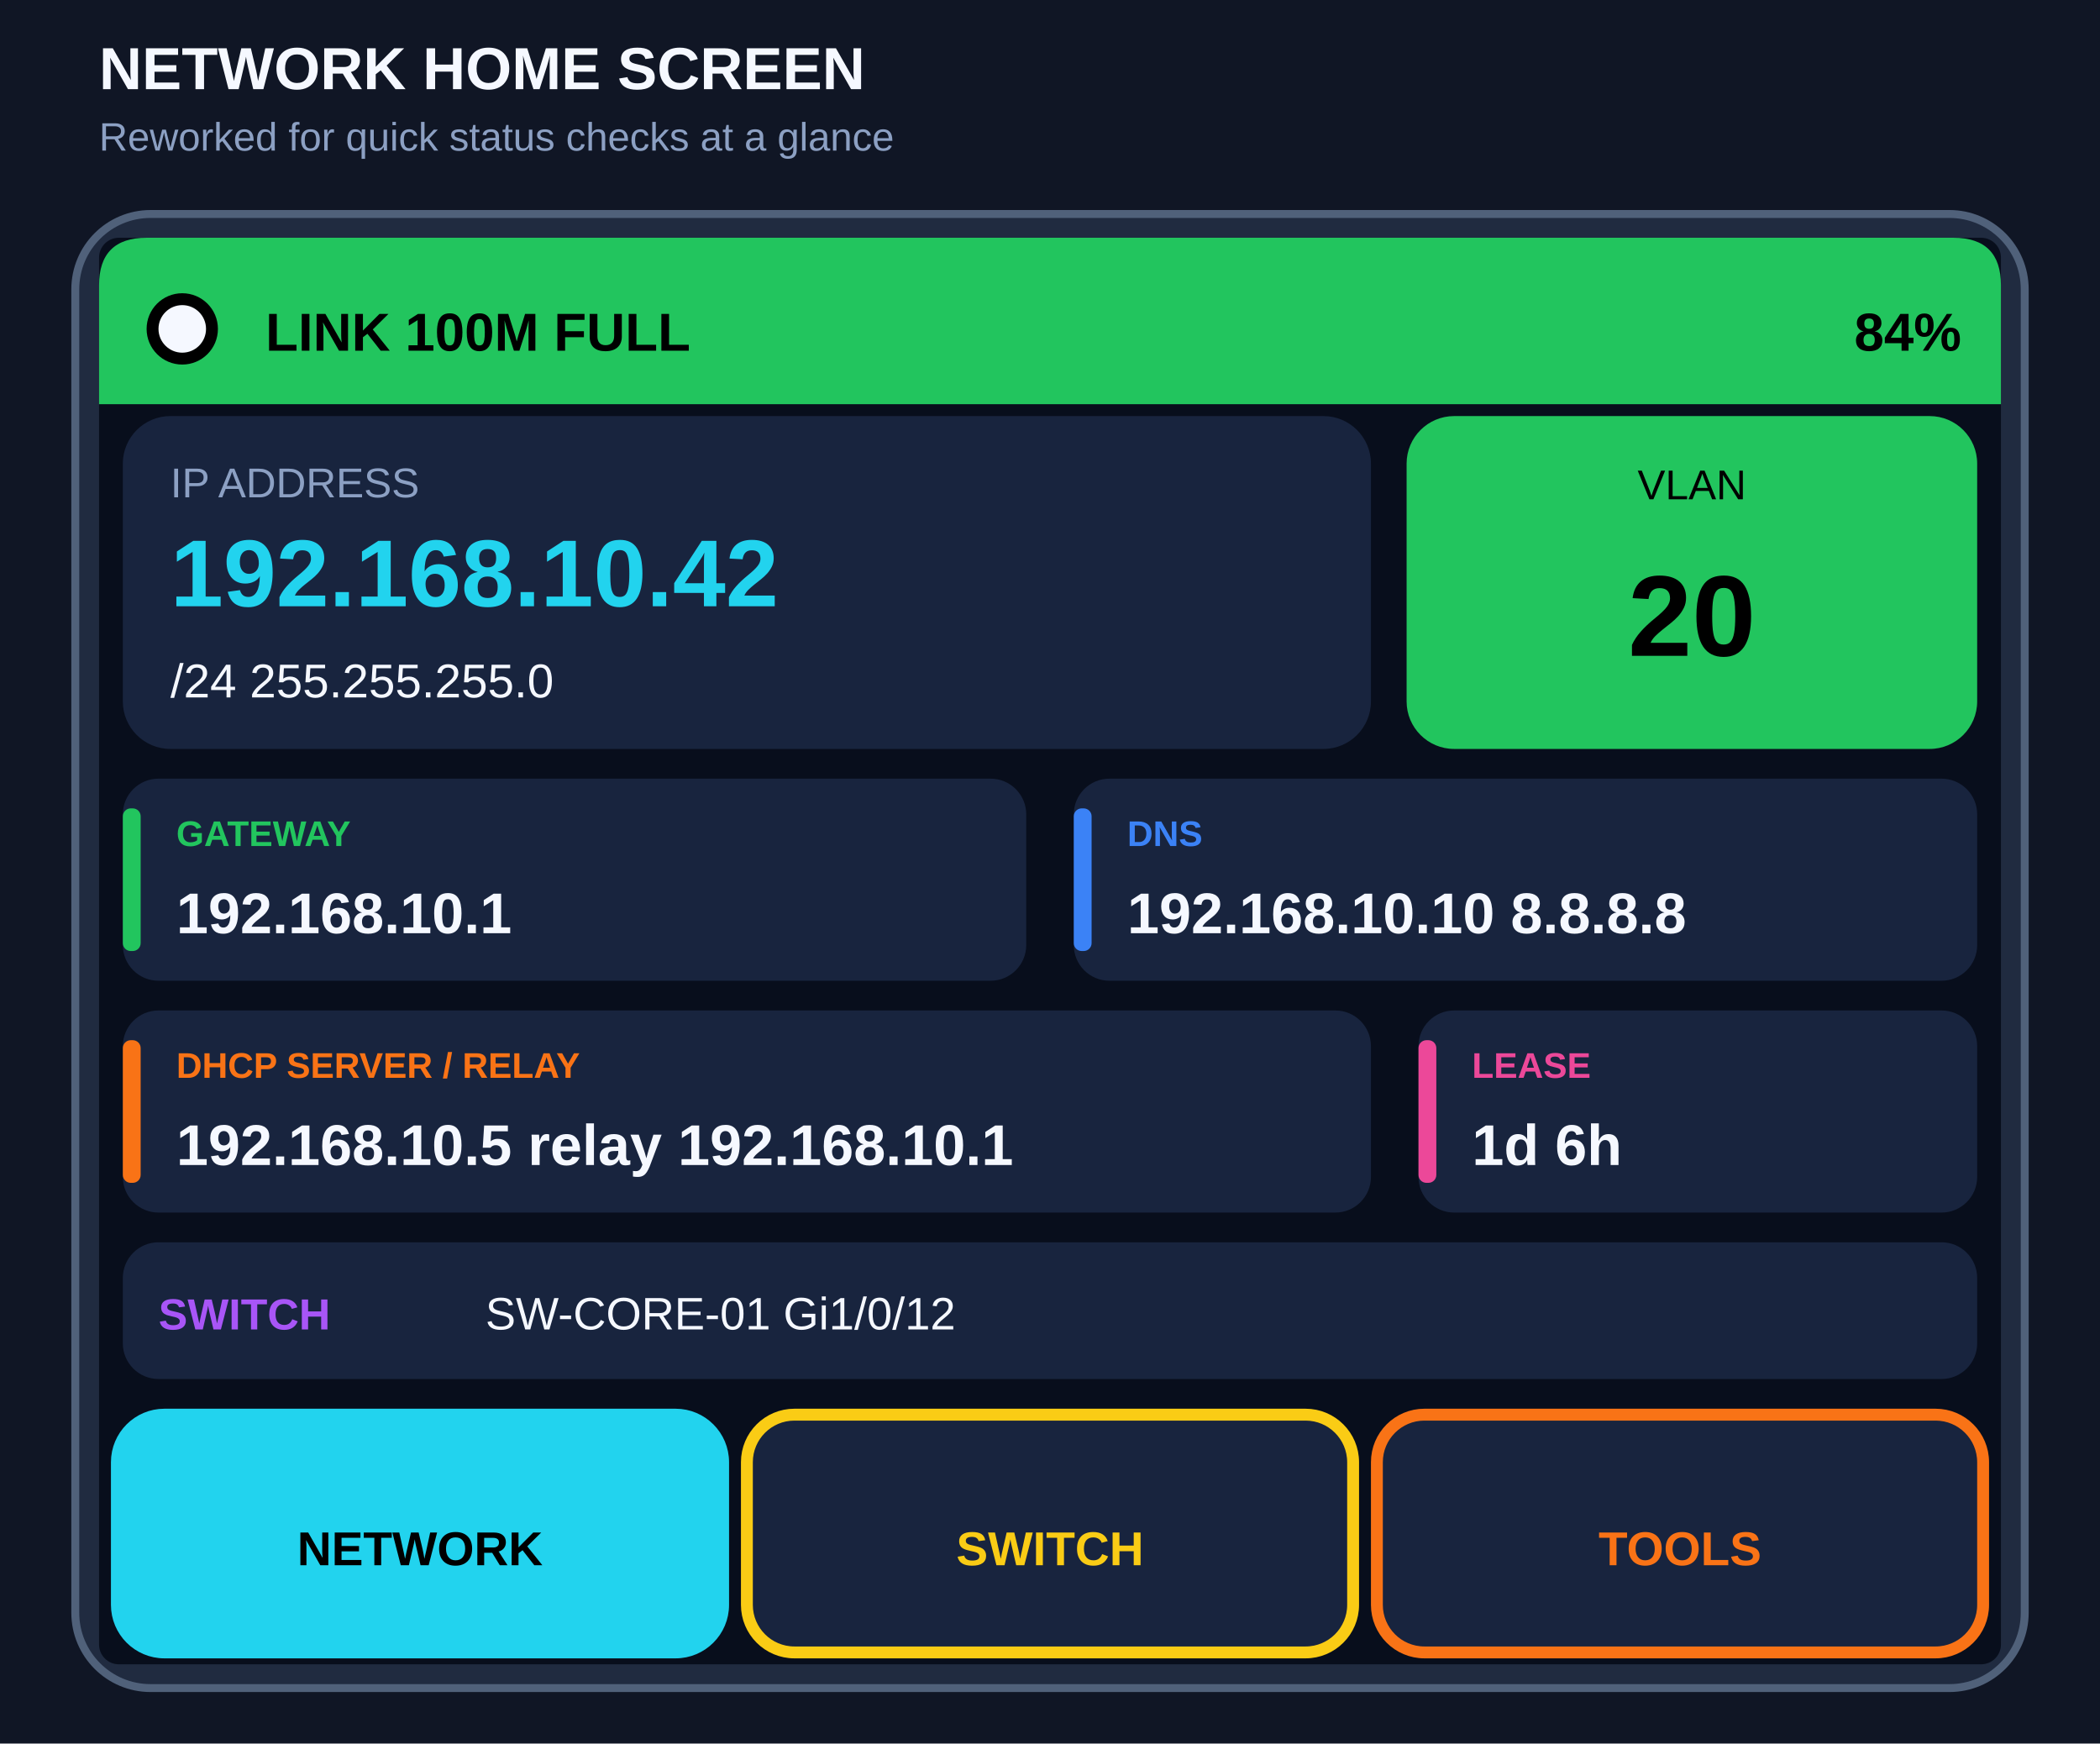
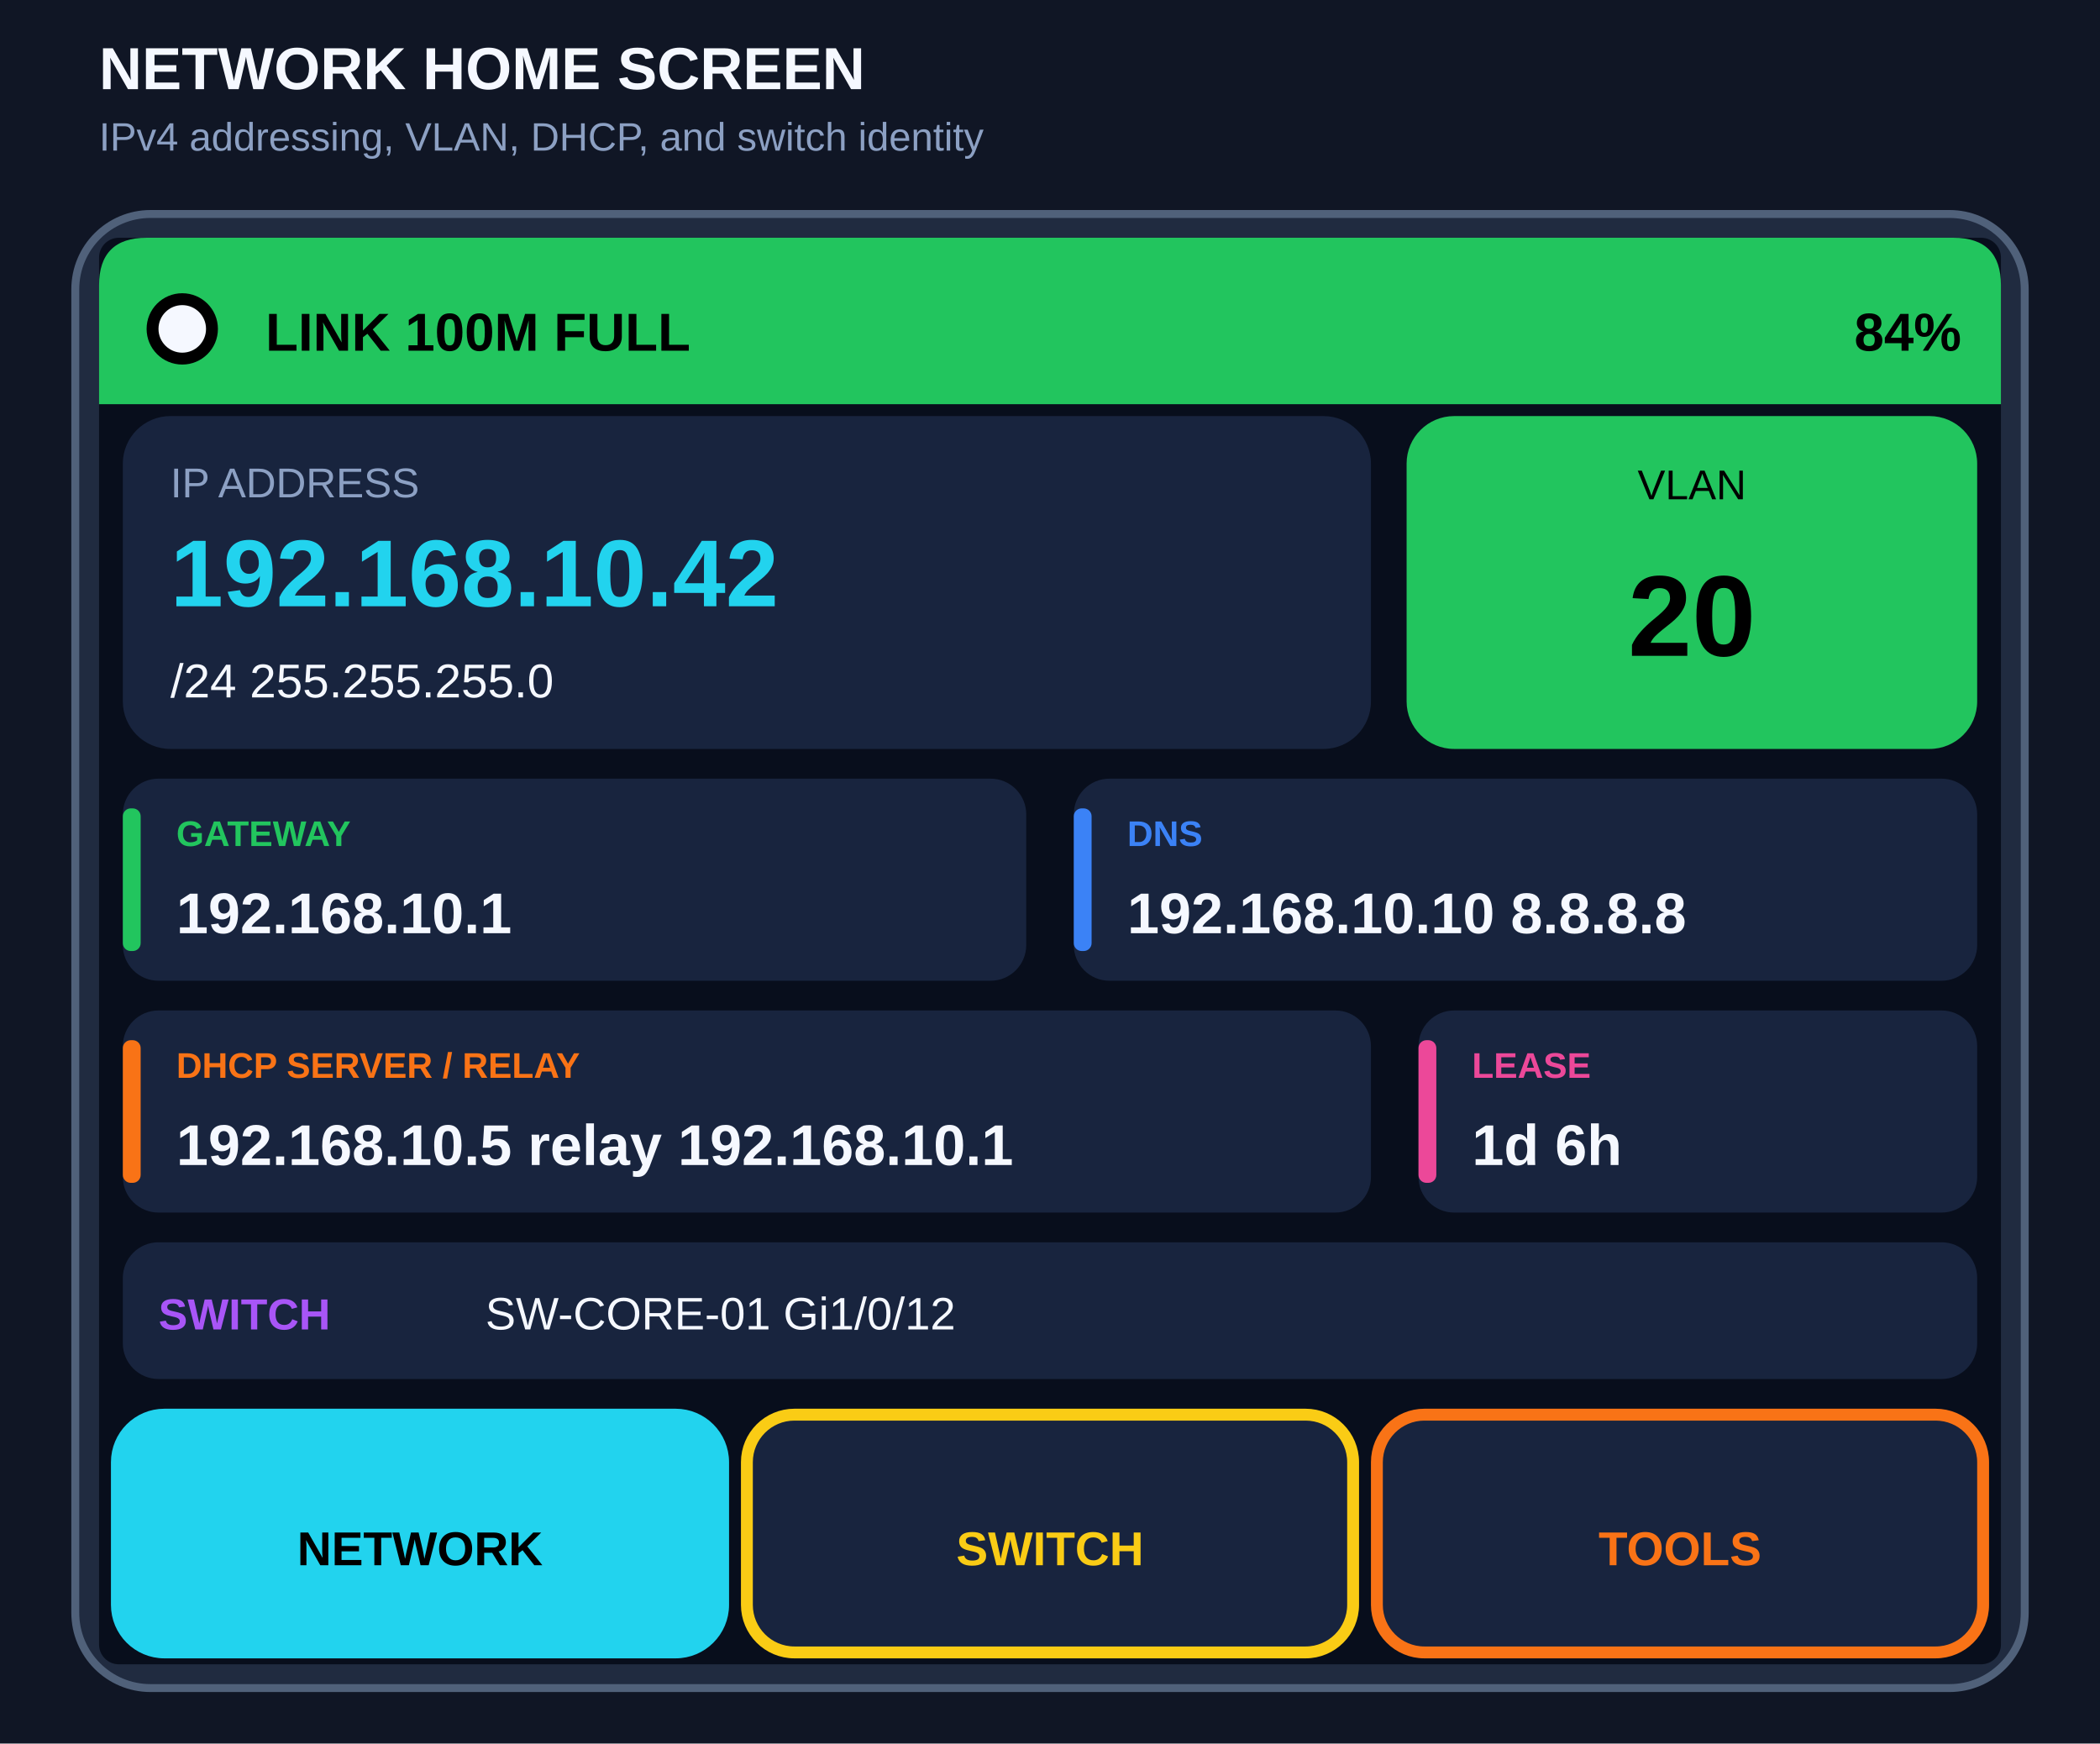
<svg xmlns="http://www.w3.org/2000/svg" width="1060" height="880" viewBox="0 0 1060 880">
  <rect width="100%" height="100%" fill="#101625" />
  <style>text{font-family:Arial,Helvetica,sans-serif}.title{font-size:30px;font-weight:700;fill:#f5f8ff}.hint{font-size:20px;fill:#8ca0c3}.status{font-size:27px;font-weight:700;fill:#000}.label{font-size:21px;fill:#8ca0c3}.ip{font-size:48px;font-weight:700;fill:#22d3ee}.mask{font-size:24px;fill:#f5f8ff}.vlanlabel{font-size:21px;fill:#000}.vlannum{font-size:58px;font-weight:700;fill:#000}.cardlabel{font-size:18px;font-weight:700}.cardvalue{font-size:29px;font-weight:700;fill:#f5f8ff}.switchlabel{font-size:22px;font-weight:700;fill:#a855f7}.switchvalue{font-size:23px;fill:#f5f8ff}.tab{font-size:24px;font-weight:700}</style>
  <text x="50" y="45" class="title">NETWORK HOME SCREEN</text>
-   <text x="50" y="76" class="hint">Reworked for quick status checks at a glance</text>
+   <text x="50" y="76" class="hint">IPv4 addressing, VLAN, DHCP, and switch identity</text>
  <rect x="38" y="108" width="984" height="744" rx="38" fill="#202b40" stroke="#50617a" stroke-width="4" />
  <rect x="50" y="120" width="960" height="720" rx="10" fill="#080e1c" />
  <path d="M74 120 H986 Q1010 120 1010 144 V204 H50 V144 Q50 120 74 120Z" fill="#22c55e" />
  <circle cx="92" cy="166" r="18" fill="#000" />
  <circle cx="92" cy="166" r="12" fill="#f5f8ff" />
  <text x="134" y="177" class="status">LINK 100M FULL</text>
  <text x="990" y="177" class="status" text-anchor="end">84%</text>
  <rect x="62" y="210" width="630" height="168" rx="24" fill="#18243e" />
  <text x="86" y="251" class="label">IP ADDRESS</text>
  <text x="86" y="306" class="ip">192.168.10.42</text>
  <text x="86" y="352" class="mask">/24  255.255.255.0</text>
  <rect x="710" y="210" width="288" height="168" rx="24" fill="#22c55e" />
  <text x="854" y="252" class="vlanlabel" text-anchor="middle">VLAN</text>
  <text x="854" y="331" class="vlannum" text-anchor="middle">20</text>
  <rect x="62" y="393" width="456" height="102" rx="18" fill="#18243e" />
  <rect x="62" y="408" width="9" height="72" rx="4" fill="#22c55e" />
  <text x="89" y="427" class="cardlabel" fill="#22c55e">GATEWAY</text>
  <text x="89" y="471" class="cardvalue">192.168.10.1</text>
  <rect x="542" y="393" width="456" height="102" rx="18" fill="#18243e" />
  <rect x="542" y="408" width="9" height="72" rx="4" fill="#3b82f6" />
  <text x="569" y="427" class="cardlabel" fill="#3b82f6">DNS</text>
  <text x="569" y="471" class="cardvalue">192.168.10.10  8.8.8.8</text>
  <rect x="62" y="510" width="630" height="102" rx="18" fill="#18243e" />
  <rect x="62" y="525" width="9" height="72" rx="4" fill="#f97316" />
  <text x="89" y="544" class="cardlabel" fill="#f97316">DHCP SERVER / RELAY</text>
  <text x="89" y="588" class="cardvalue">192.168.10.5  relay 192.168.10.1</text>
  <rect x="716" y="510" width="282" height="102" rx="18" fill="#18243e" />
  <rect x="716" y="525" width="9" height="72" rx="4" fill="#ec4899" />
  <text x="743" y="544" class="cardlabel" fill="#ec4899">LEASE</text>
  <text x="743" y="588" class="cardvalue">1d 6h</text>
  <rect x="62" y="627" width="936" height="69" rx="18" fill="#18243e" />
  <text x="80" y="671" class="switchlabel">SWITCH</text>
  <text x="245" y="671" class="switchvalue">SW-CORE-01  Gi1/0/12</text>
  <rect x="59" y="714" width="306" height="120" rx="24" fill="#22d3ee" stroke="#22d3ee" stroke-width="6" />
  <text x="212.0" y="790" class="tab" fill="#000" text-anchor="middle">NETWORK</text>
  <rect x="377" y="714" width="306" height="120" rx="24" fill="#18243e" stroke="#facc15" stroke-width="6" />
  <text x="530.0" y="790" class="tab" fill="#facc15" text-anchor="middle">SWITCH</text>
  <rect x="695" y="714" width="306" height="120" rx="24" fill="#18243e" stroke="#f97316" stroke-width="6" />
  <text x="848.0" y="790" class="tab" fill="#f97316" text-anchor="middle">TOOLS</text>
</svg>
